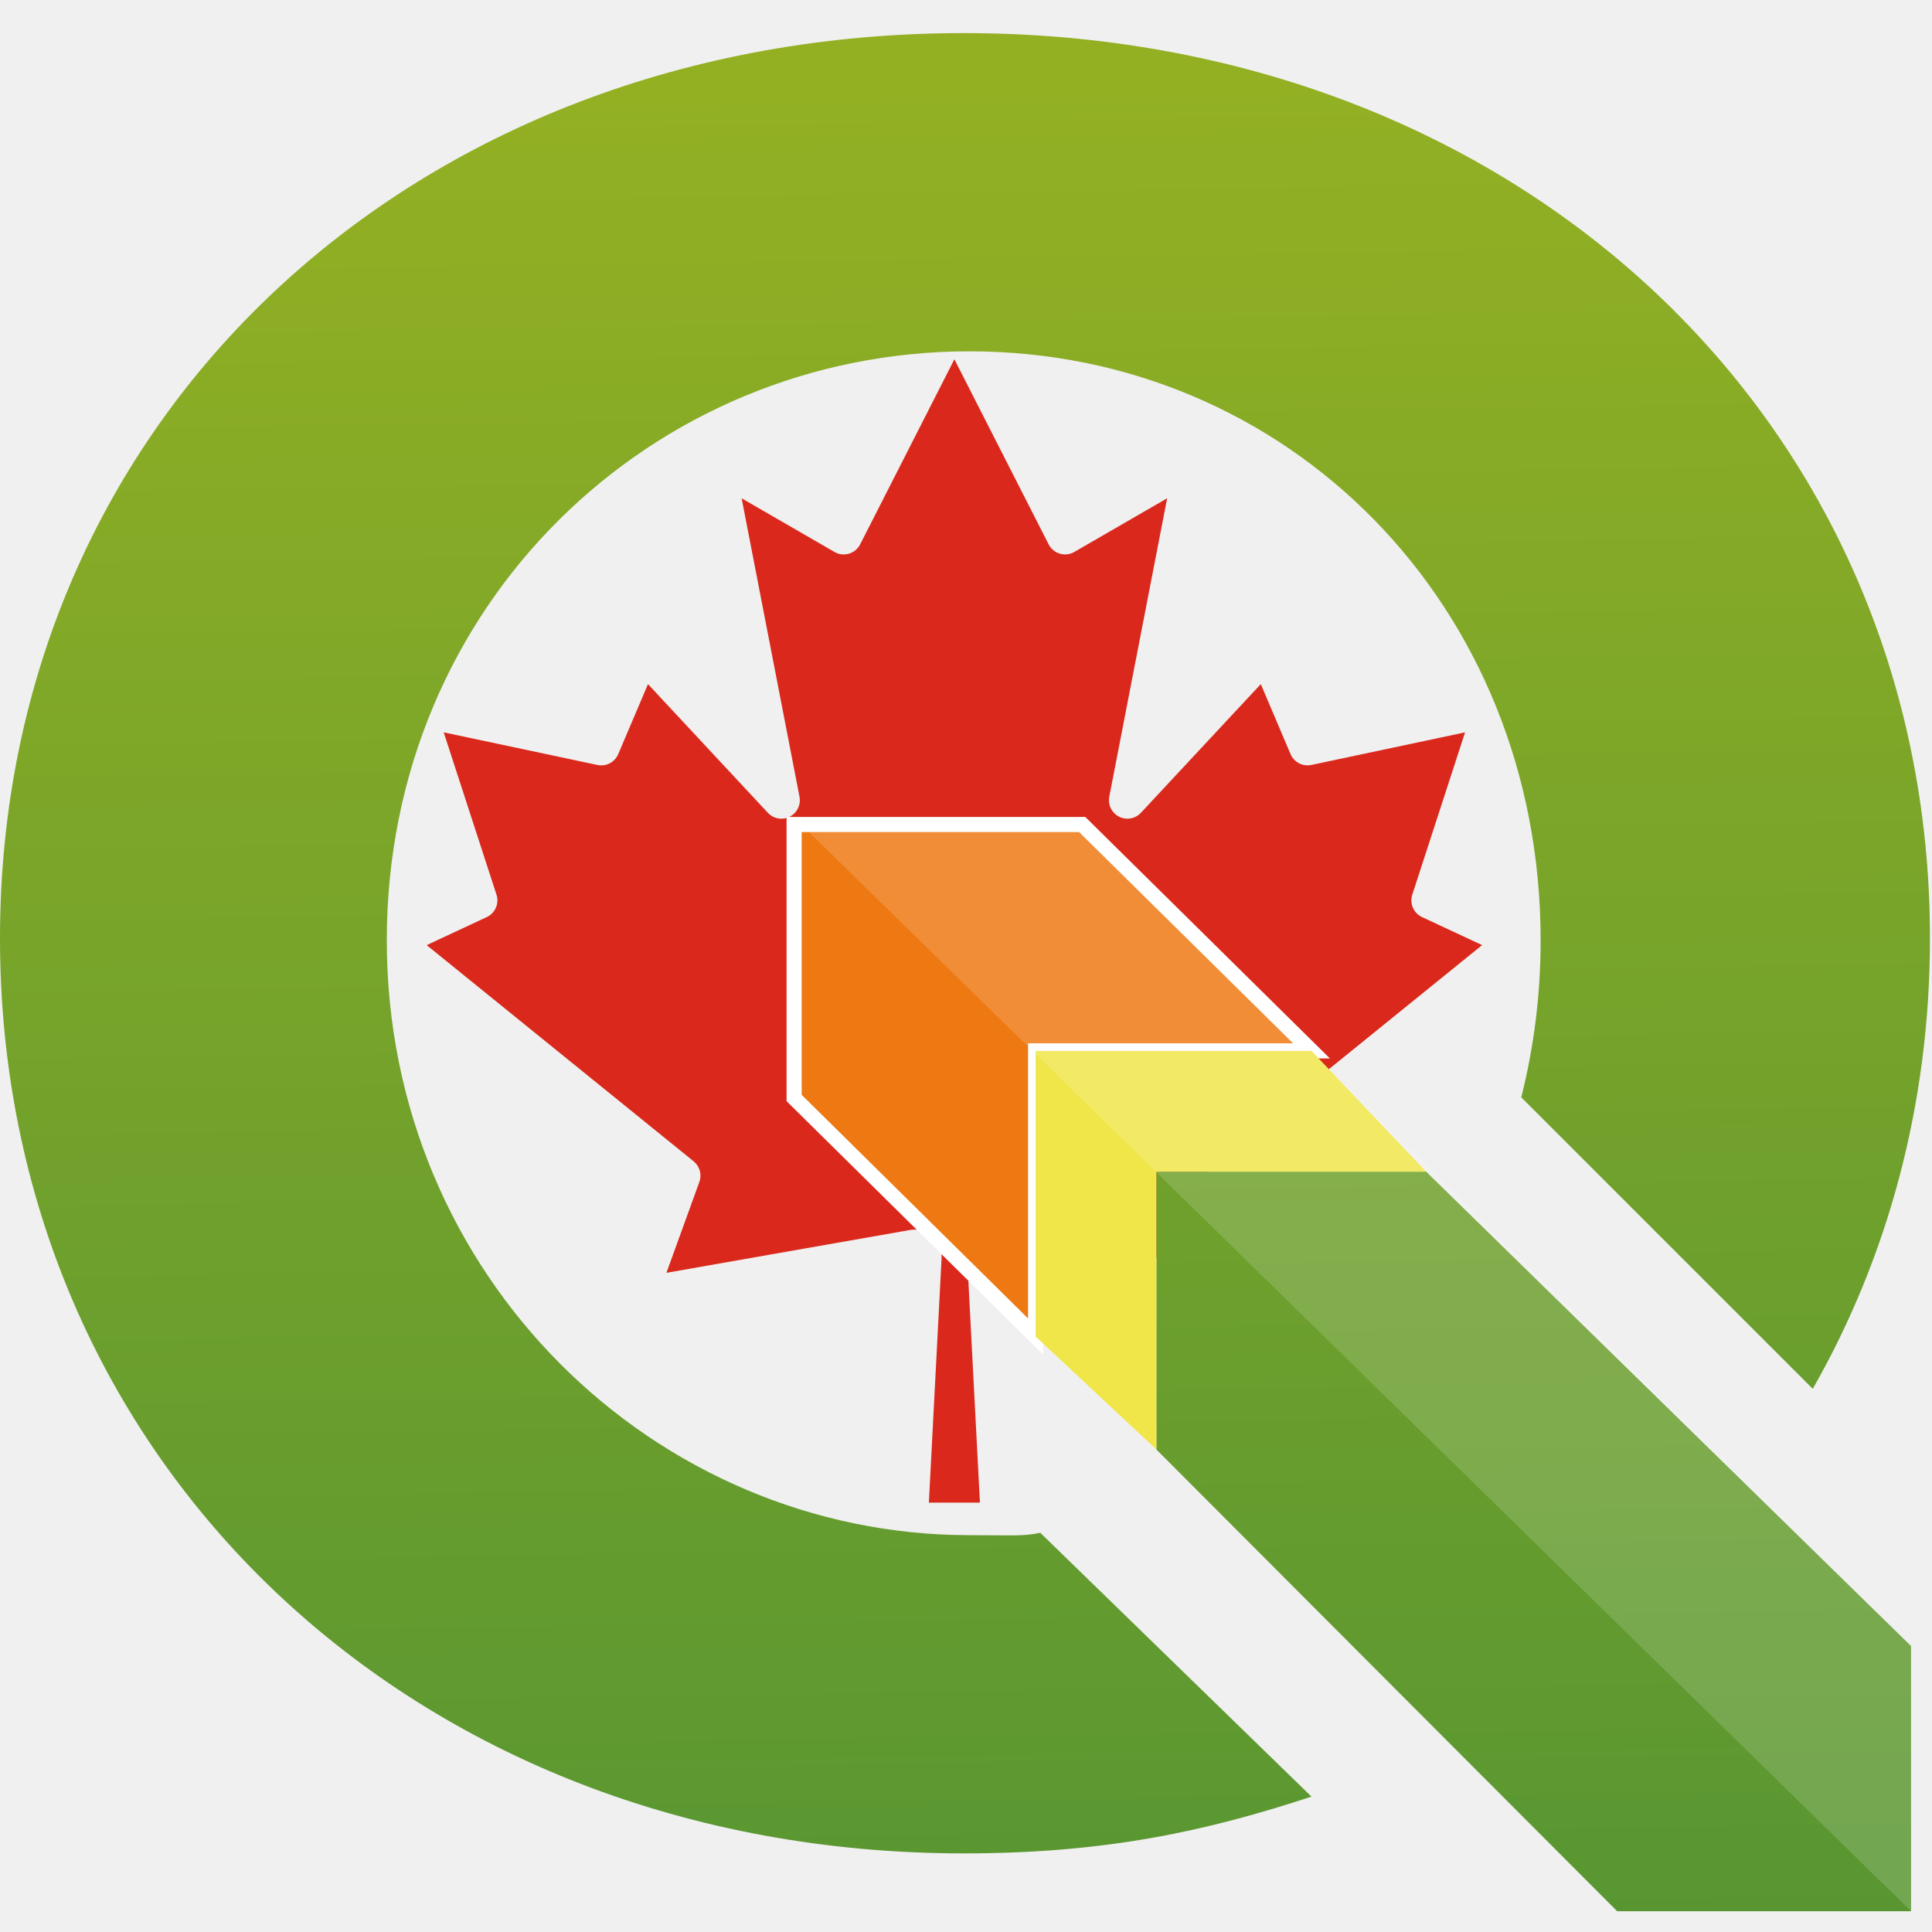
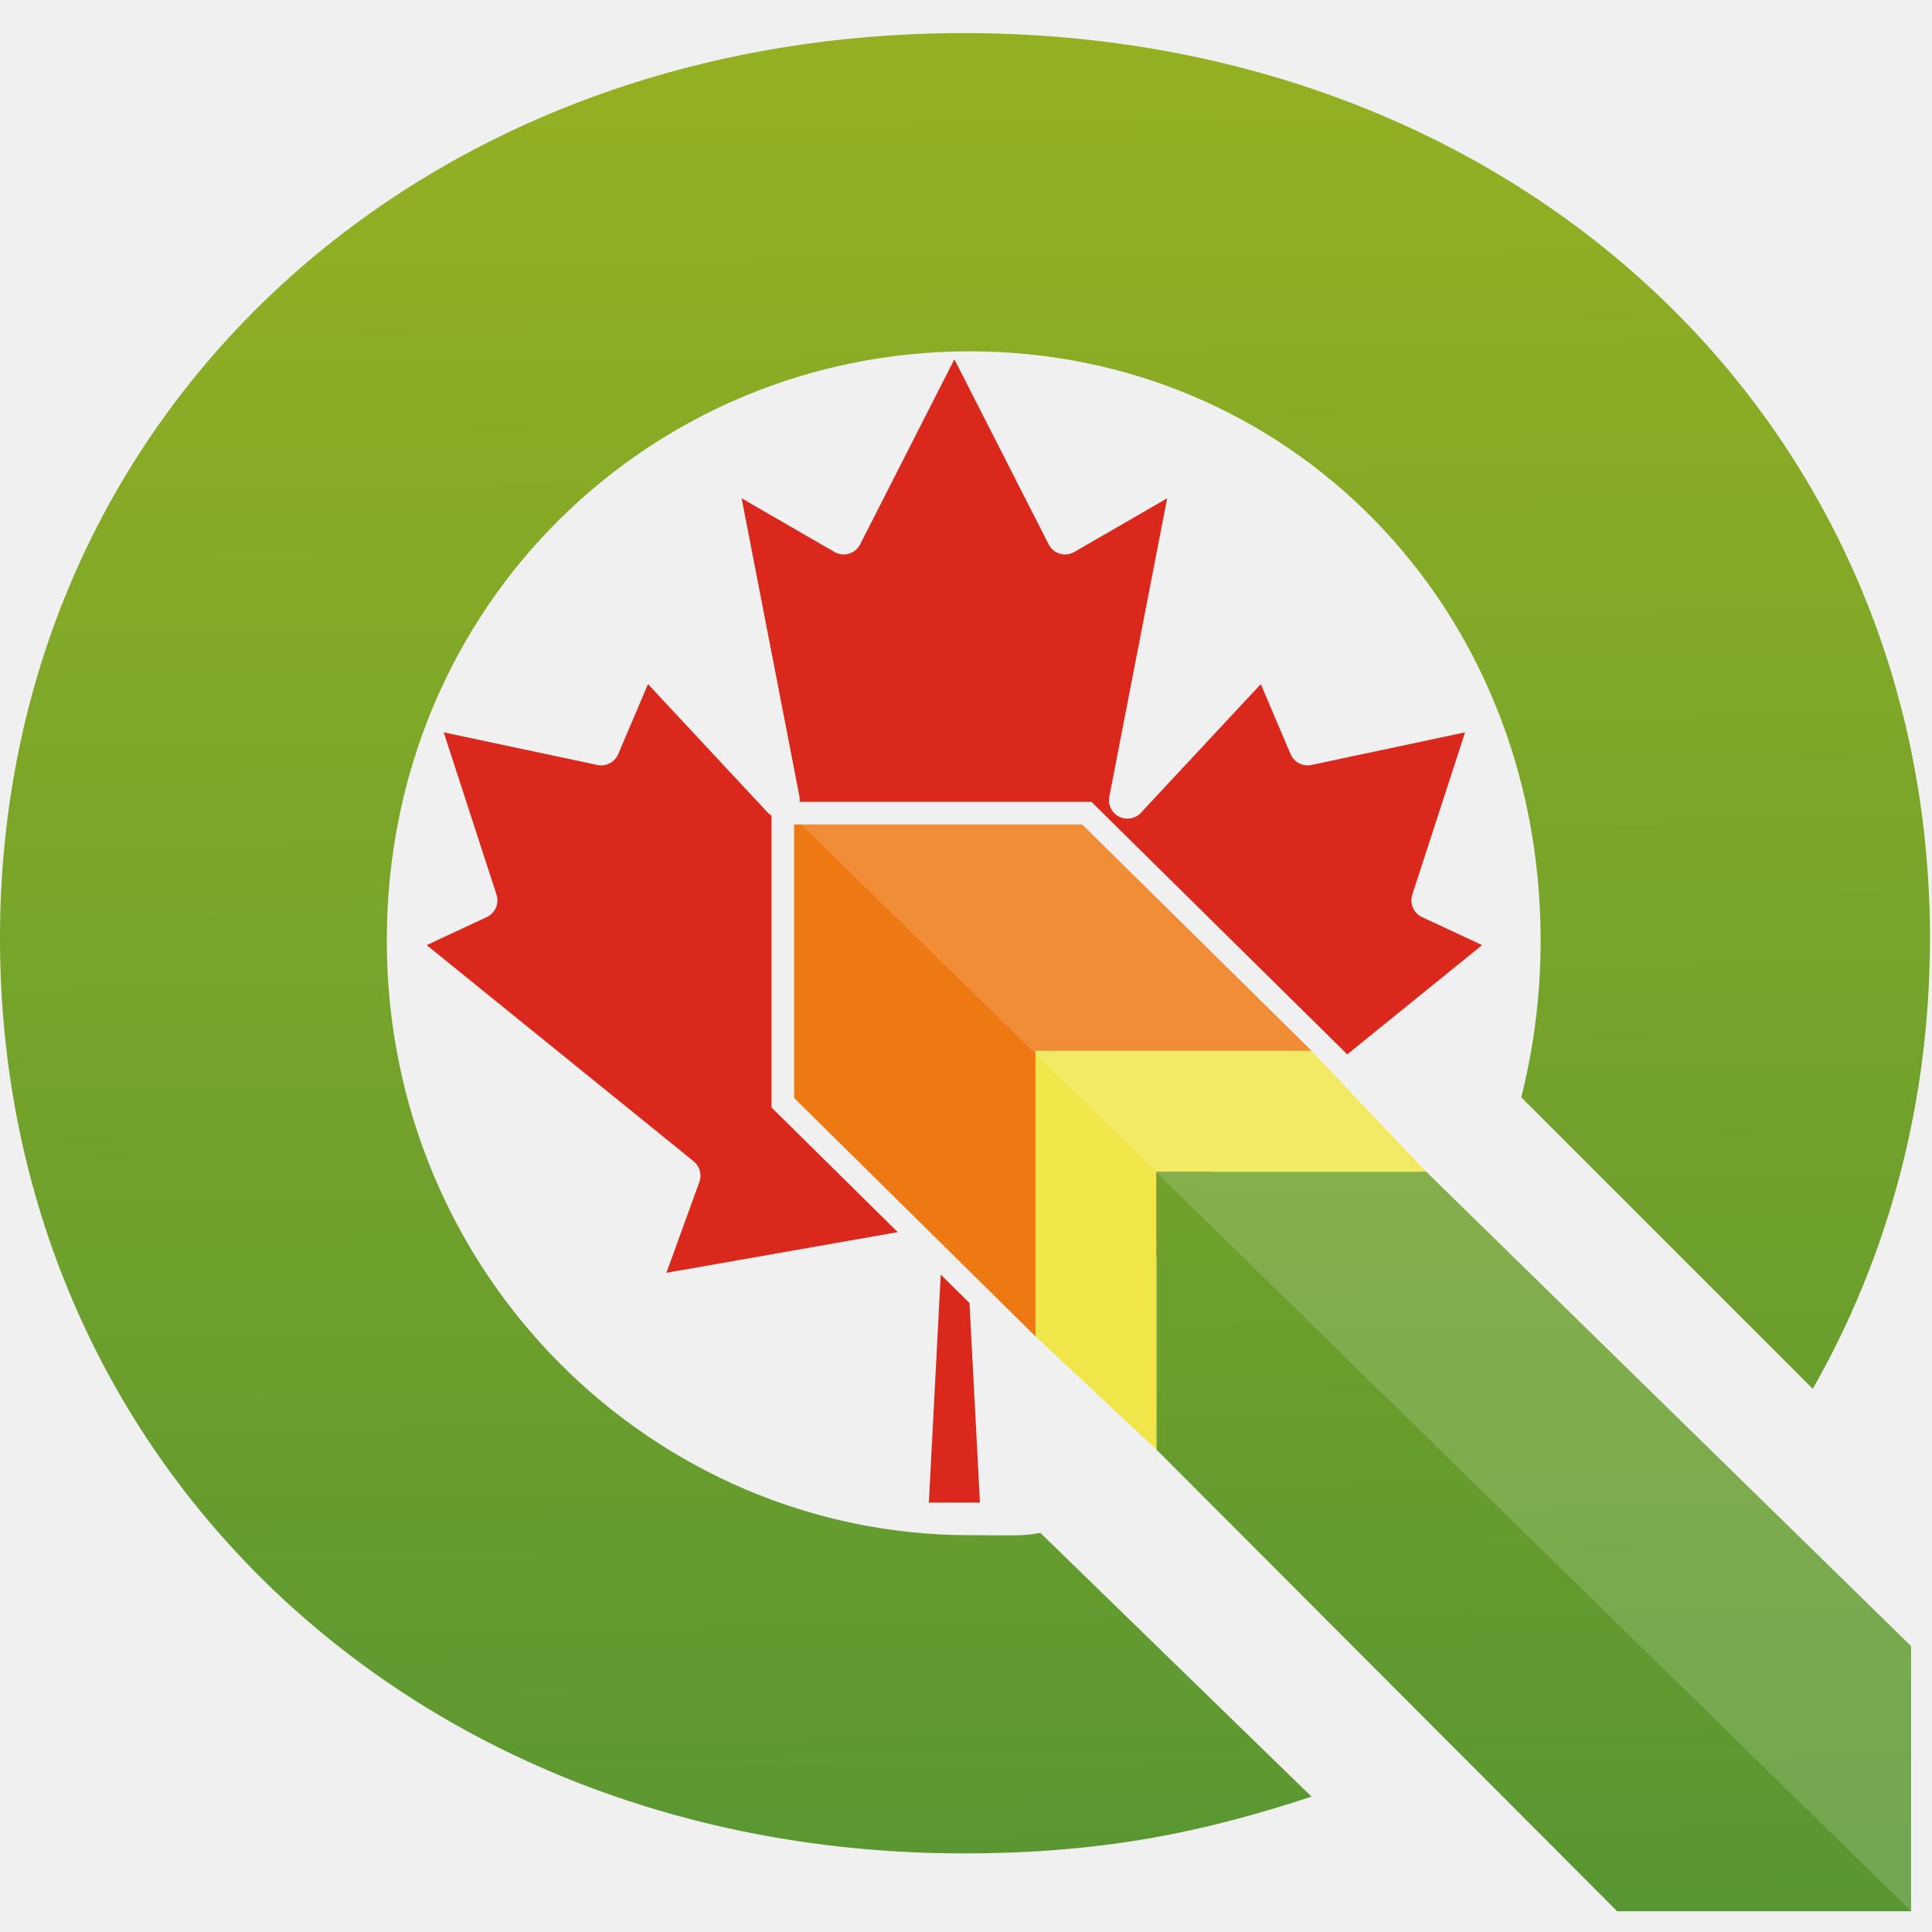
<svg xmlns="http://www.w3.org/2000/svg" version="1.1" id="Layer_1" x="0px" y="0px" width="128px" height="128px" viewBox="0 0 128 128" enable-background="new 0 0 128 128" xml:space="preserve">
  <defs id="defs25" />
-   <path style="fill:#da291c;stroke-width:0.287" d="M 64.923,99.552 64.077,83.331 c -0.052,-1.139 0.962,-2.035 2.086,-1.842 l 16.146,2.838 -2.18,-6.015 c -0.181,-0.491 -0.03,-1.042 0.376,-1.372 L 98.193,62.617 94.208,60.756 C 93.651,60.493 93.377,59.857 93.569,59.271 L 97.065,48.52 86.877,50.681 C 86.308,50.8 85.734,50.501 85.505,49.967 l -1.974,-4.643 -7.951,8.534 c -0.373,0.394 -0.962,0.494 -1.445,0.246 -0.483,-0.248 -0.744,-0.785 -0.642,-1.318 l 3.834,-19.774 -6.146,3.553 c -0.61,0.357 -1.394,0.125 -1.71,-0.508 L 63.231,23.803 56.991,36.058 c -0.316,0.632 -1.101,0.865 -1.71,0.508 l -6.146,-3.553 3.834,19.774 c 0.103,0.533 -0.159,1.07 -0.642,1.318 -0.483,0.248 -1.071,0.148 -1.445,-0.246 l -7.951,-8.534 -1.974,4.643 c -0.229,0.534 -0.803,0.833 -1.372,0.714 l -10.188,-2.162 3.496,10.752 c 0.192,0.585 -0.082,1.222 -0.639,1.485 l -3.985,1.861 17.687,14.323 c 0.406,0.33 0.557,0.881 0.376,1.372 l -2.18,6.015 16.146,-2.838 c 1.124,-0.193 2.139,0.703 2.086,1.842 L 61.54,99.552 Z" id="path6" />
-   <polygon fill="#EE7913" points="68.613,69.625 86.891,69.625 71.697,54.625 52.613,54.625 52.613,72.746 68.613,88.548 " id="polygon2" style="stroke:#ffffff;stroke-opacity:1" />
+   <path style="fill:#da291c;stroke-width:0.287" d="M 63.23 23.803 L 56.99 36.059 C 56.674 36.691 55.891 36.924 55.281 36.566 L 49.135 33.014 L 52.969 52.787 C 52.991 52.901 52.987 53.013 52.977 53.125 L 72.312 53.125 L 89.258 69.854 L 98.193 62.617 L 94.207 60.756 C 93.65 60.493 93.377 59.857 93.568 59.271 L 97.064 48.52 L 86.877 50.682 C 86.308 50.8 85.735 50.501 85.506 49.967 L 83.531 45.324 L 75.58 53.857 C 75.207 54.251 74.62 54.351 74.137 54.104 C 73.654 53.856 73.392 53.32 73.494 52.787 L 77.328 33.014 L 71.182 36.566 C 70.572 36.924 69.789 36.691 69.473 36.059 L 63.23 23.803 z M 42.932 45.324 L 40.957 49.967 C 40.728 50.501 40.155 50.8 39.586 50.682 L 29.398 48.52 L 32.895 59.271 C 33.086 59.857 32.813 60.493 32.256 60.756 L 28.27 62.617 L 45.957 76.939 C 46.363 77.269 46.515 77.822 46.334 78.312 L 44.152 84.326 L 59.477 81.633 L 51.559 73.812 L 51.113 73.373 L 51.113 54.033 C 51.032 53.981 50.951 53.93 50.883 53.857 L 42.932 45.324 z M 54.113 56.125 L 54.113 72.119 L 64.381 82.26 C 64.757 81.699 65.435 81.363 66.164 81.488 L 67.113 81.654 L 67.113 68.125 L 83.236 68.125 L 71.082 56.125 L 54.113 56.125 z M 70.113 71.125 L 70.113 82.182 L 82.311 84.326 L 80.129 78.312 C 79.948 77.822 80.1 77.269 80.506 76.939 L 87.686 71.125 L 70.113 71.125 z M 62.326 84.447 L 61.539 99.553 L 64.924 99.553 L 64.232 86.33 L 62.326 84.447 z " id="path6" />
+   <polygon fill="#EE7913" points="68.613,69.625 86.891,69.625 71.697,54.625 52.613,54.625 52.613,72.746 68.613,88.548 " id="polygon2" style="stroke:none;stroke-opacity:1" />
  <linearGradient id="SVGID_1_" gradientUnits="userSpaceOnUse" x1="402.524" y1="-220.871" x2="400.648" y2="-97.502" gradientTransform="matrix(1 0 0 -1 -300.5195 -92.5547)">
    <stop offset="0" style="stop-color:#589632" id="stop4" />
    <stop offset="1" style="stop-color:#93B023" id="stop6" />
  </linearGradient>
  <polygon fill="url(#SVGID_1_)" points="126.613,109.057 94.488,77.625 76.613,77.625 76.613,96.033 107.143,126.625   126.613,126.625 " id="polygon9" />
  <linearGradient id="SVGID_2_" gradientUnits="userSpaceOnUse" x1="365.462" y1="-221.145" x2="363.592" y2="-98.227" gradientTransform="matrix(1 0 0 -1 -300.5195 -92.5547)">
    <stop offset="0" style="stop-color:#589632" id="stop13" />
    <stop offset="1" style="stop-color:#93B023" id="stop15" />
  </linearGradient>
  <path fill="url(#SVGID_2_)" d="M68.923,101.552c-1.165,0.242-1.769,0.157-4.685,0.157c-20.866,0-38.612-17.158-38.612-39.406  c0-22.248,17.551-39.027,38.612-39.027s37.833,16.78,37.833,39.027c0,3.619-0.451,7.099-1.284,10.398L120.1,92.012  c4.979-8.726,7.765-18.869,7.765-29.857c0-34.289-27.363-59.963-64.016-59.963C27.363,2.191,0,27.696,0,62.154  c0,34.625,27.363,60.638,63.848,60.638c9.417,0,16.069-1.469,23.042-3.761L68.923,101.552z" id="path18" />
  <polygon fill="#F0E64A" points="76.613,77.625 94.488,77.625 86.891,69.625 68.613,69.625 68.613,88.548 76.613,96.033 " id="polygon11" />
  <polygon opacity="0.15" fill="#FFFFFF" enable-background="new    " points="53.083,54.625 71.697,54.625 126.613,109.057   126.613,126.625 " id="polygon20" />
</svg>
